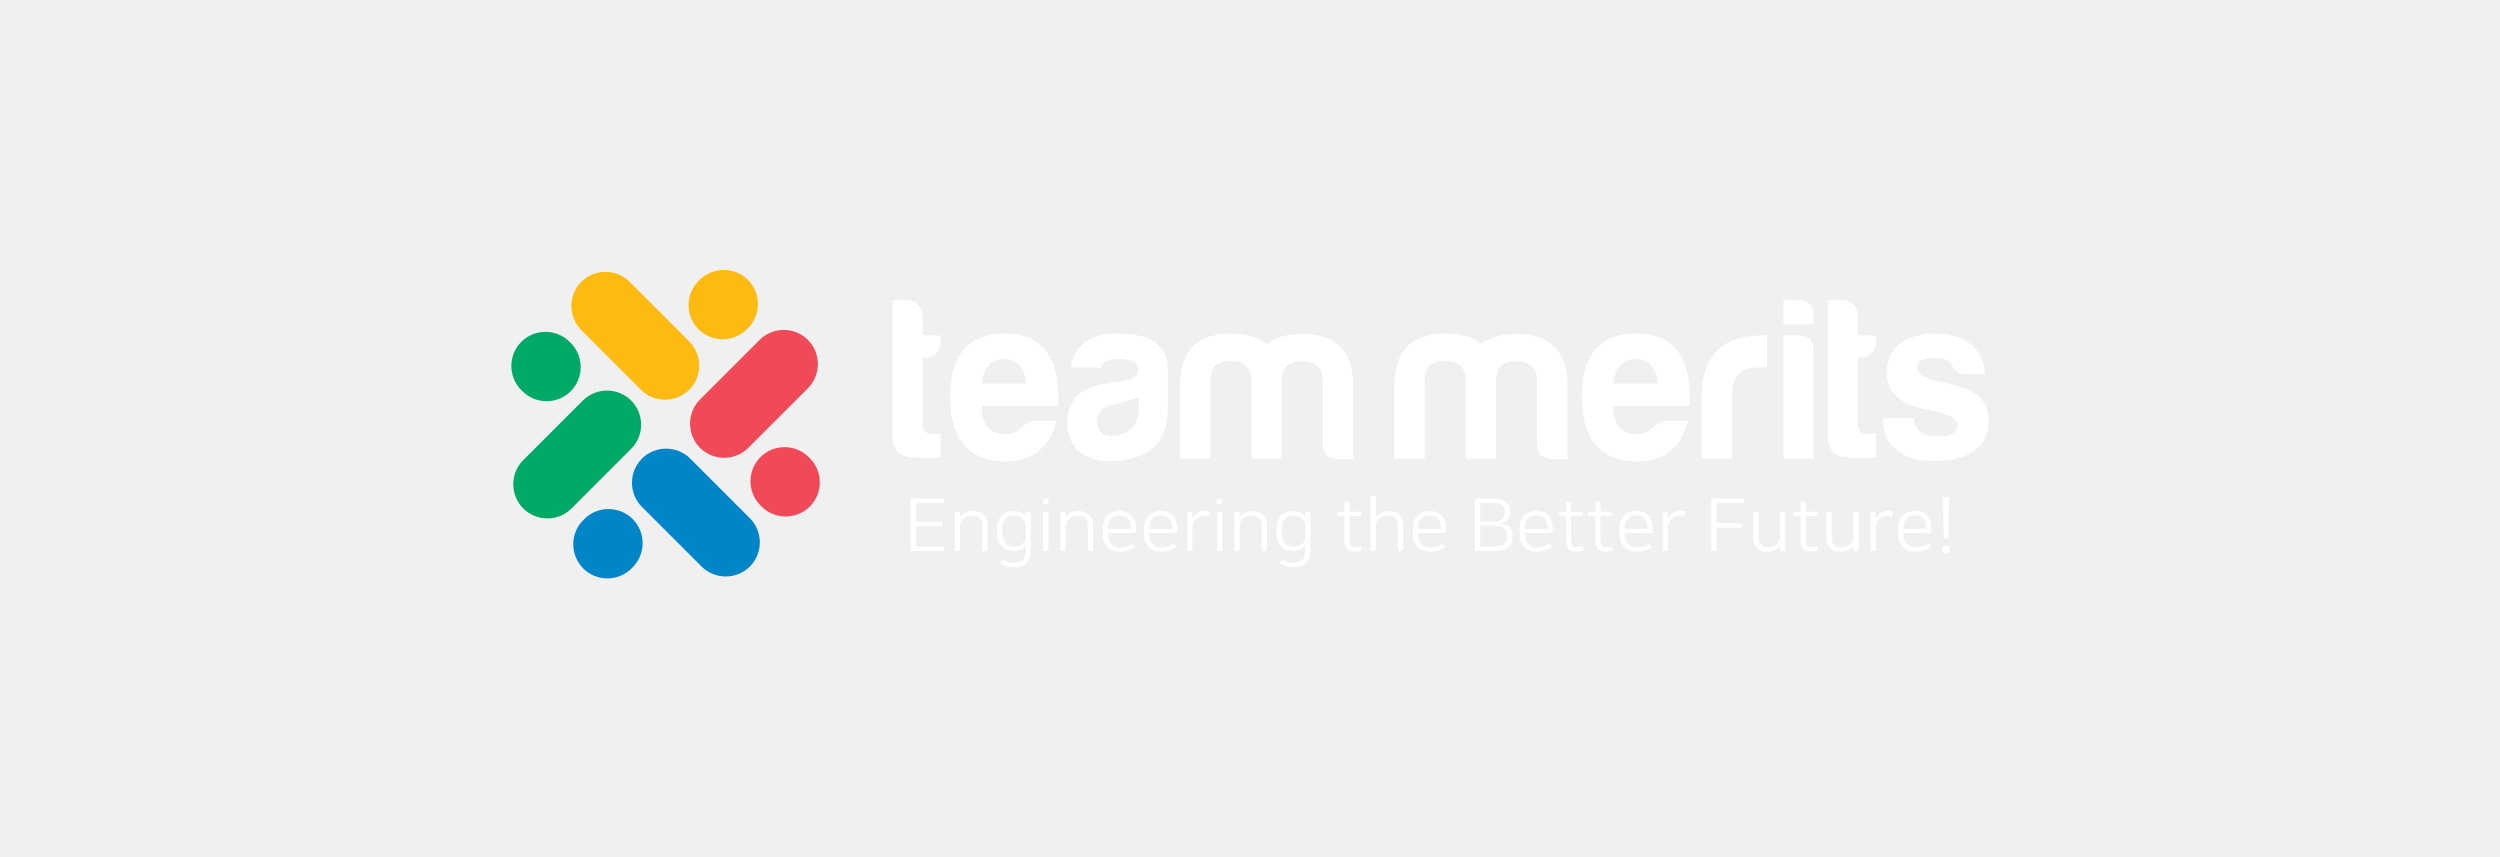
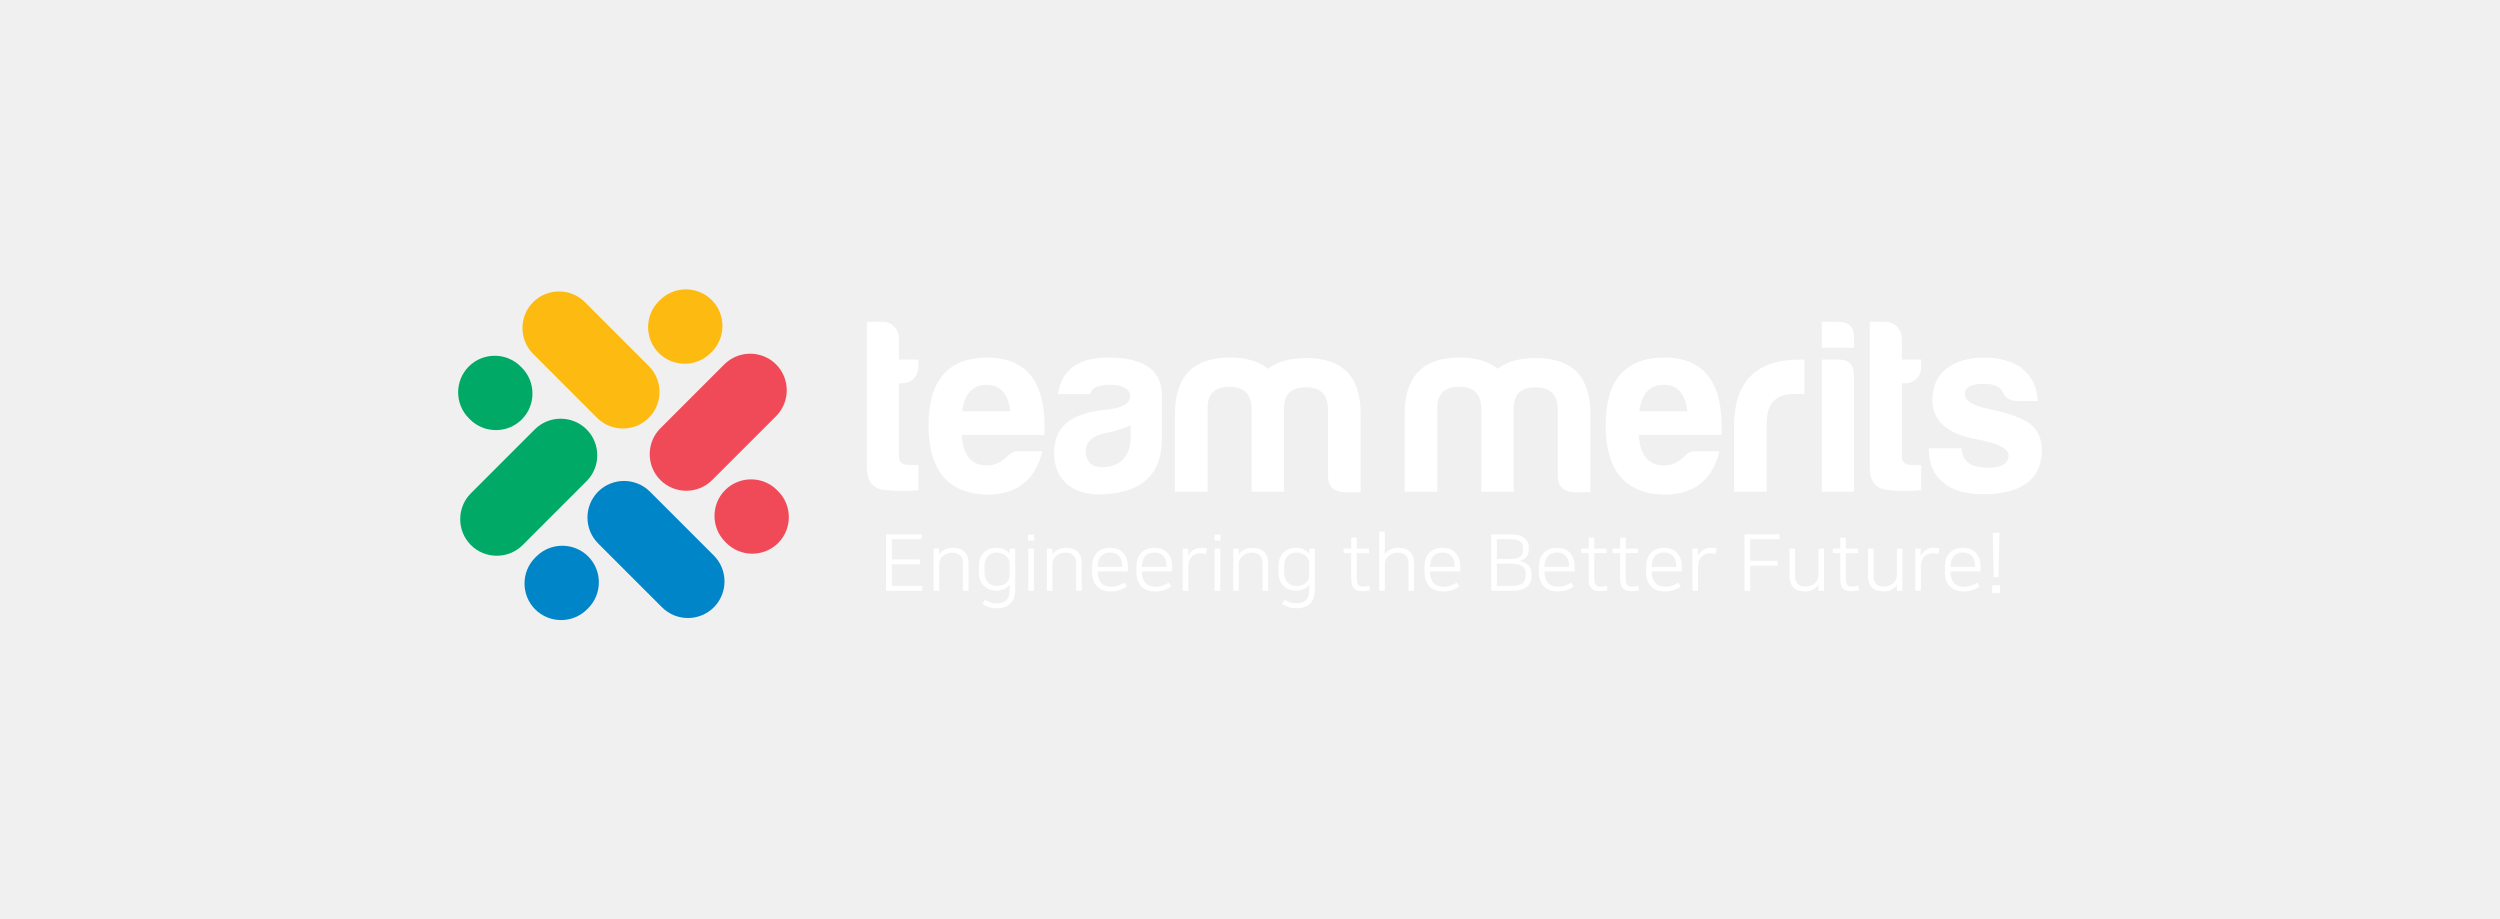
- <svg xmlns="http://www.w3.org/2000/svg" version="1.1" width="595.276" height="204" viewBox="0 76 595.276 204">
+ <svg xmlns="http://www.w3.org/2000/svg" version="1.1" width="555.276" height="204" viewBox="20 76 555.276 204">
  <defs>
    <clipPath id="clip_1">
      <path transform="matrix(1,0,0,-1,0,354)" d="M0 0H595.276V354H0Z" />
    </clipPath>
  </defs>
  <g>
    <g clip-path="url(#clip_1)">
      <path transform="matrix(1,0,0,-1,220.4336,161.1328)" d="M0 0H-.751V-16.255C-.751-17.477-.052-18.14 1.344-18.14H3.544V-23.749C1.235-23.97-1.287-23.97-3.972-23.693-6.658-23.413-7.947-21.694-7.896-18.42V13.651H-4.189C-2.309 13.651-.751 11.874-.751 9.935V5.273H3.544V3.665C3.544 1.556 1.988 0 0 0" fill="#ffffff" />
      <path transform="matrix(1,0,0,-1,233.7017,167.3467)" d="M0 0H10.687C10.257 3.887 8.485 5.882 5.424 5.882 2.363 5.882 .539 3.887 0 0M5.424-18.53C-3.168-18.254-7.464-13.095-7.464-3.104-7.464 6.885-3.114 11.874 5.531 11.929 14.551 11.929 18.795 6.214 18.258-5.27H-.107C.162-9.765 2.039-12.04 5.531-12.04 7.196-12.04 8.754-11.317 10.148-9.931 10.793-9.212 11.599-8.877 12.566-8.877H17.83C16.27-15.094 12.405-18.53 5.424-18.53" fill="#ffffff" />
      <path transform="matrix(1,0,0,-1,271.1377,173.1729)" d="M0 0V2.722C-1.663 1.999-3.597 1.387-5.694 .943-8.536 .391-9.989-.999-9.989-3.161-9.826-5.491-8.645-6.601-6.39-6.601-2.416-6.601 0-4.16 0 0M-9.02 9.654H-16.165C-15.303 15.093-11.6 17.755-5.048 17.755 2.792 17.755 6.767 15.093 6.929 9.654V-.332C6.929-8.435 2.202-12.041-5.476-12.593-12.298-13.15-17.021-9.876-17.021-3.386-16.863 3.662-11.92 5.549-4.724 6.271-1.663 6.66-.107 7.603-.107 9.211-.269 10.874-1.772 11.708-4.724 11.708-7.25 11.708-8.645 11.044-9.02 9.654" fill="#ffffff" />
      <path transform="matrix(1,0,0,-1,288.2207,166.458)" d="M0 0V-18.756H-7.252V-1.497C-7.252 6.881-3.169 11.044 4.939 11.044 8.592 11.044 11.386 10.21 13.424 8.544 15.464 10.155 18.26 10.93 21.907 10.93 30.017 10.93 34.046 6.771 33.992-1.607V-18.866H30.288C27.924-18.7 26.744-17.535 26.744-15.204V-.111C26.582 2.943 24.971 4.439 21.804 4.439 18.635 4.439 17.024 2.943 16.969-.111V-18.756H9.774V0C9.613 3.054 8 4.55 4.832 4.55 1.665 4.55 .054 3.054 0 0" fill="#ffffff" />
      <path transform="matrix(1,0,0,-1,339.2402,166.458)" d="M0 0V-18.756H-7.25V-1.497C-7.25 6.881-3.169 11.044 4.94 11.044 8.592 11.044 11.384 10.21 13.426 8.544 15.465 10.155 18.26 10.93 21.908 10.93 30.018 10.93 34.046 6.771 33.992-1.607V-18.866H30.289C27.925-18.7 26.743-17.535 26.743-15.204V-.111C26.582 2.943 24.971 4.439 21.804 4.439 18.636 4.439 17.024 2.943 16.969-.111V-18.756H9.774V0C9.613 3.054 8.001 4.55 4.835 4.55 1.665 4.55 .052 3.054 0 0" fill="#ffffff" />
      <path transform="matrix(1,0,0,-1,384.0908,167.3467)" d="M0 0H10.686C10.257 3.887 8.485 5.882 5.425 5.882 2.363 5.882 .537 3.887 0 0M5.425-18.53C-3.169-18.254-7.464-13.095-7.464-3.104-7.464 6.885-3.114 11.874 5.531 11.929 14.553 11.929 18.796 6.214 18.26-5.27H-.108C.162-9.765 2.041-12.04 5.531-12.04 7.196-12.04 8.754-11.317 10.15-9.931 10.794-9.212 11.6-8.877 12.564-8.877H17.828C16.271-15.094 12.403-18.53 5.425-18.53" fill="#ffffff" />
      <path transform="matrix(1,0,0,-1,405.1484,170.0645)" d="M0 0C.214 9.488 5.103 14.205 14.604 14.205H15.627V6.546H13.212C9.237 6.546 7.25 4.385 7.25 .114V-15.146H0Z" fill="#ffffff" />
      <path transform="matrix(1,0,0,-1,428.3525,155.8594)" d="M0 0C2.309 0 3.436-1.166 3.436-3.552V-29.354H-3.705V0ZM0 8.378C2.363 8.378 3.491 7.157 3.436 4.771V2.606H-3.705V8.378Z" fill="#ffffff" />
      <path transform="matrix(1,0,0,-1,443.1777,161.1328)" d="M0 0H-.753V-16.255C-.753-17.477-.054-18.14 1.342-18.14H3.544V-23.749C1.232-23.97-1.291-23.97-3.974-23.693-6.66-23.413-7.949-21.694-7.897-18.42V13.651H-4.191C-2.313 13.651-.753 11.874-.753 9.935V5.273H3.544V3.665C3.544 1.556 1.985 0 0 0" fill="#ffffff" />
      <path transform="matrix(1,0,0,-1,461.5986,179.8848)" d="M0 0C3.007 0 4.513 .885 4.513 2.773 4.513 4.271 2.041 5.491-2.845 6.38-9.129 7.545-12.351 10.429-12.405 15.035-12.405 21.362-7.571 24.356-1.072 24.467 2.577 24.467 5.476 23.637 7.627 21.971 9.719 20.252 10.849 17.866 11.01 14.813H6.495C4.834 14.868 3.76 15.48 3.33 16.646 2.848 17.922 1.398 18.642-.968 18.642-3.757 18.642-5.155 17.866-5.155 16.366-5.155 14.868-3.332 13.703 .377 12.983 5.209 11.984 8.376 10.709 9.935 9.208 11.276 7.767 11.92 5.992 11.92 3.993 11.92-3.219 6.444-5.881-1.072-5.881-5.048-5.881-8.056-4.997-9.987-3.275-12.138-1.611-13.209 .94-13.209 4.325H-5.907C-5.745 1.11-3.492 0 0 0" fill="#ffffff" />
      <path transform="matrix(1,0,0,-1,149.917,143.1055)" d="M0 0 14.194-14.196C17.356-17.356 17.356-22.534 14.194-25.697 11.03-28.858 5.854-28.858 2.692-25.697L-11.502-11.5C-14.665-8.337-14.665-3.163-11.502 0-8.339 3.161-3.163 3.161 0 0" fill="#fdba11" fill-rule="evenodd" />
      <path transform="matrix(1,0,0,-1,164.3564,185.1982)" d="M0 0 14.193-14.194C17.355-17.357 17.355-22.531 14.193-25.696 11.029-28.859 5.854-28.859 2.692-25.696L-11.503-11.502C-14.666-8.338-14.666-3.16-11.503 0-8.339 3.164-3.164 3.164 0 0" fill="#0085c9" fill-rule="evenodd" />
      <path transform="matrix(1,0,0,-1,124.5879,185.5635)" d="M0 0 14.195 14.193C17.357 17.354 22.532 17.354 25.697 14.193 28.859 11.029 28.859 5.852 25.697 2.692L11.503-11.502C8.34-14.666 3.163-14.666 0-11.502-3.162-8.338-3.162-3.164 0 0" fill="#00aa66" fill-rule="evenodd" />
      <path transform="matrix(1,0,0,-1,166.6792,171.127)" d="M0 0 14.195 14.193C17.357 17.357 22.533 17.357 25.697 14.193 28.859 11.03 28.859 5.856 25.697 2.692L11.501-11.502C8.342-14.665 3.164-14.665 0-11.502-3.16-8.337-3.16-3.163 0 0" fill="#f04a59" fill-rule="evenodd" />
      <path transform="matrix(1,0,0,-1,135.6313,157.3906)" d="M0 0 .265-.266C3.428-3.425 3.428-8.603 .265-11.767-2.899-14.931-8.075-14.931-11.237-11.767L-11.501-11.501C-14.664-8.337-14.664-3.164-11.501 0-8.339 3.16-3.162 3.16 0 0" fill="#00aa66" fill-rule="evenodd" />
      <path transform="matrix(1,0,0,-1,192.5698,184.8408)" d="M0 0 .266-.266C3.428-3.43 3.428-8.603 .266-11.768-2.898-14.931-8.076-14.931-11.236-11.768L-11.501-11.501C-14.664-8.338-14.664-3.164-11.501 0-8.337 3.16-3.162 3.16 0 0" fill="#f04a59" fill-rule="evenodd" />
      <path transform="matrix(1,0,0,-1,138.874,199.8486)" d="M0 0 .265 .261C3.427 3.426 8.602 3.426 11.766 .261 14.929-2.898 14.929-8.076 11.766-11.241L11.501-11.502C8.339-14.667 3.162-14.667 0-11.502-3.162-8.339-3.162-3.165 0 0" fill="#0085c9" fill-rule="evenodd" />
      <path transform="matrix(1,0,0,-1,166.3252,142.9121)" d="M0 0 .264 .265C3.426 3.429 8.601 3.429 11.767 .265 14.927-2.898 14.927-8.072 11.767-11.237L11.501-11.502C8.339-14.663 3.162-14.663 0-11.502-3.164-8.339-3.164-3.161 0 0" fill="#fdba11" fill-rule="evenodd" />
      <path transform="matrix(1,0,0,-1,224.6982,194.6826)" d="M0 0V-1.077H-6.617V-5.565H-.382V-6.642H-6.617V-11.462H.127V-12.538H-7.892V0Z" fill="#ffffff" />
      <path transform="matrix(1,0,0,-1,231.5898,197.6738)" d="M0 0C1.126 0 1.997-.292 2.609-.878 3.221-1.464 3.527-2.25 3.527-3.233V-9.547H2.292V-3.528C2.292-3.193 2.255-2.877 2.182-2.581 2.11-2.286 1.979-2.024 1.791-1.8 1.603-1.574 1.348-1.397 1.027-1.269 .706-1.143 .302-1.076-.182-1.076-.595-1.076-.971-1.15-1.318-1.294-1.665-1.441-1.958-1.63-2.2-1.861-2.442-2.091-2.634-2.35-2.773-2.625-2.911-2.905-2.981-3.183-2.981-3.459V-9.547H-4.218V-.174H-3V-1.479C-2.891-1.306-2.745-1.128-2.564-.947-2.382-.767-2.163-.608-1.908-.469-1.654-.328-1.37-.217-1.055-.129-.739-.044-.389 0 0 0" fill="#ffffff" />
      <path transform="matrix(1,0,0,-1,238.6611,202.9951)" d="M0 0C0-1.01 .249-1.785 .747-2.33 1.243-2.876 1.902-3.149 2.729-3.149 3.127-3.149 3.501-3.101 3.847-3.002 4.192-2.902 4.492-2.75 4.746-2.548 5.001-2.345 5.204-2.091 5.356-1.785 5.508-1.476 5.583-1.113 5.583-.696V1.947C5.583 2.228 5.513 2.501 5.373 2.773 5.234 3.047 5.037 3.297 4.783 3.521 4.528 3.747 4.226 3.931 3.875 4.071 3.522 4.207 3.141 4.278 2.729 4.278 1.892 4.278 1.228 4.001 .738 3.452 .247 2.902 0 2.128 0 1.129ZM5.583-2.817H5.564C5.286-3.293 4.877-3.644 4.336-3.861 3.798-4.082 3.244-4.192 2.673-4.192 2.104-4.192 1.583-4.104 1.11-3.923 .638-3.743 .225-3.48-.125-3.142-.479-2.799-.75-2.378-.944-1.881-1.139-1.379-1.235-.811-1.235-.173V1.306C-1.235 1.939-1.139 2.512-.944 3.01-.75 3.507-.481 3.928-.137 4.271 .21 4.613 .624 4.871 1.101 5.052 1.581 5.232 2.099 5.321 2.655 5.321 3.383 5.321 3.992 5.188 4.484 4.923 4.975 4.654 5.347 4.348 5.602 4.001V5.147H6.818V-4.071C6.818-5.406 6.458-6.409 5.738-7.088 5.015-7.766 4.043-8.105 2.819-8.105 2.127-8.105 1.512-8.02 .974-7.843 .436-7.67-.041-7.434-.454-7.132L.111-6.21C.34-6.361 .559-6.486 .764-6.586 .97-6.682 1.181-6.763 1.392-6.829 1.604-6.892 1.825-6.937 2.056-6.959 2.287-6.98 2.541-6.991 2.819-6.991 3.729-6.991 4.416-6.76 4.883-6.287 5.351-5.819 5.583-5.093 5.583-4.104Z" fill="#ffffff" />
      <path transform="matrix(1,0,0,-1,0,354)" d="M248.389 156.152H249.626V146.779H248.389ZM248.335 159.265H249.679V157.946H248.335Z" fill="#ffffff" />
      <path transform="matrix(1,0,0,-1,256.7373,197.6738)" d="M0 0C1.126 0 1.996-.292 2.607-.878 3.22-1.464 3.525-2.25 3.525-3.233V-9.547H2.291V-3.528C2.291-3.193 2.253-2.877 2.182-2.581 2.11-2.286 1.977-2.024 1.791-1.8 1.603-1.574 1.346-1.397 1.025-1.269 .705-1.143 .303-1.076-.182-1.076-.595-1.076-.973-1.15-1.32-1.294-1.665-1.441-1.958-1.63-2.201-1.861-2.444-2.091-2.634-2.35-2.772-2.625-2.913-2.905-2.983-3.183-2.983-3.459V-9.547H-4.218V-.174H-3.001V-1.479C-2.891-1.306-2.747-1.128-2.564-.947-2.382-.767-2.165-.608-1.91-.469-1.655-.328-1.371-.217-1.055-.129-.741-.044-.389 0 0 0" fill="#ffffff" />
      <path transform="matrix(1,0,0,-1,269.2642,201.918)" d="M0 0V.158C0 1.144-.235 1.895-.708 2.419-1.181 2.938-1.847 3.201-2.71 3.201-3.58 3.201-4.259 2.924-4.736 2.375-5.215 1.825-5.454 1.084-5.454 .158V0ZM1.018-4.381C.631-4.649 .146-4.894-.435-5.115-1.018-5.333-1.722-5.443-2.544-5.443-3.854-5.443-4.873-5.07-5.602-4.322-6.328-3.573-6.691-2.515-6.691-1.146V.018C-6.691 1.354-6.337 2.39-5.626 3.13-4.918 3.872-3.946 4.244-2.71 4.244-1.423 4.244-.445 3.864 .229 3.105 .9 2.345 1.235 1.306 1.235-.015V-.992H-5.454V-1.146C-5.454-2.19-5.194-2.994-4.672-3.555-4.152-4.119-3.437-4.399-2.525-4.399-1.873-4.399-1.297-4.308-.8-4.123-.302-3.935 .122-3.721 .473-3.478Z" fill="#ffffff" />
      <path transform="matrix(1,0,0,-1,279.1011,201.918)" d="M0 0V.158C0 1.144-.236 1.895-.71 2.419-1.181 2.938-1.849 3.201-2.708 3.201-3.582 3.201-4.257 2.924-4.736 2.375-5.216 1.825-5.456 1.084-5.456 .158V0ZM1.02-4.381C.63-4.649 .146-4.894-.437-5.115-1.018-5.333-1.72-5.443-2.546-5.443-3.855-5.443-4.874-5.07-5.6-4.322-6.328-3.573-6.691-2.515-6.691-1.146V.018C-6.691 1.354-6.337 2.39-5.627 3.13-4.917 3.872-3.946 4.244-2.708 4.244-1.425 4.244-.445 3.864 .227 3.105 .9 2.345 1.237 1.306 1.237-.015V-.992H-5.456V-1.146C-5.456-2.19-5.194-2.994-4.674-3.555-4.152-4.119-3.437-4.399-2.527-4.399-1.872-4.399-1.296-4.308-.8-4.123-.304-3.935 .12-3.721 .474-3.478Z" fill="#ffffff" />
      <path transform="matrix(1,0,0,-1,287.7563,199.0645)" d="M0 0C-.339 .126-.734 .192-1.182 .192-1.582 .192-1.946 .115-2.273-.037-2.6-.187-2.879-.394-3.11-.66-3.339-.929-3.516-1.246-3.638-1.618-3.758-1.991-3.818-2.396-3.818-2.836V-8.156H-5.055V1.217H-3.837V-.435C-3.726-.214-3.59 .004-3.428 .226-3.264 .447-3.063 .643-2.827 .819-2.59 .992-2.325 1.129-2.027 1.235-1.732 1.339-1.394 1.391-1.019 1.391-.739 1.391-.489 1.376-.264 1.347-.039 1.316 .175 1.27 .381 1.198Z" fill="#ffffff" />
      <path transform="matrix(1,0,0,-1,0,354)" d="M289.793 156.152H291.028V146.779H289.793ZM289.739 159.265H291.084V157.946H289.739Z" fill="#ffffff" />
      <path transform="matrix(1,0,0,-1,298.1387,197.6738)" d="M0 0C1.128 0 1.998-.292 2.61-.878 3.223-1.464 3.528-2.25 3.528-3.233V-9.547H2.291V-3.528C2.291-3.193 2.255-2.877 2.183-2.581 2.109-2.286 1.979-2.024 1.792-1.8 1.604-1.574 1.35-1.397 1.028-1.269 .708-1.143 .302-1.076-.181-1.076-.594-1.076-.972-1.15-1.317-1.294-1.664-1.441-1.958-1.63-2.199-1.861-2.441-2.091-2.633-2.35-2.773-2.625-2.912-2.905-2.982-3.183-2.982-3.459V-9.547H-4.219V-.174H-3V-1.479C-2.892-1.306-2.744-1.128-2.563-.947-2.383-.767-2.163-.608-1.908-.469-1.654-.328-1.368-.217-1.056-.129-.738-.044-.388 0 0 0" fill="#ffffff" />
      <path transform="matrix(1,0,0,-1,305.2109,202.9951)" d="M0 0C0-1.01 .25-1.785 .747-2.33 1.243-2.876 1.903-3.149 2.729-3.149 3.128-3.149 3.502-3.101 3.847-3.002 4.193-2.902 4.492-2.75 4.746-2.548 5.001-2.345 5.204-2.091 5.356-1.785 5.508-1.476 5.583-1.113 5.583-.696V1.947C5.583 2.228 5.514 2.501 5.373 2.773 5.234 3.047 5.037 3.297 4.783 3.521 4.528 3.747 4.227 3.931 3.875 4.071 3.522 4.207 3.141 4.278 2.729 4.278 1.893 4.278 1.229 4.001 .738 3.452 .248 2.902 0 2.128 0 1.129ZM5.583-2.817H5.564C5.287-3.293 4.877-3.644 4.337-3.861 3.798-4.082 3.244-4.192 2.674-4.192 2.104-4.192 1.583-4.104 1.11-3.923 .639-3.743 .226-3.48-.125-3.142-.479-2.799-.75-2.378-.943-1.881-1.139-1.379-1.235-.811-1.235-.173V1.306C-1.235 1.939-1.139 2.512-.943 3.01-.75 3.507-.48 3.928-.137 4.271 .211 4.613 .624 4.871 1.101 5.052 1.581 5.232 2.099 5.321 2.655 5.321 3.384 5.321 3.992 5.188 4.484 4.923 4.975 4.654 5.347 4.348 5.602 4.001V5.147H6.818V-4.071C6.818-5.406 6.46-6.409 5.738-7.088 5.016-7.766 4.044-8.105 2.819-8.105 2.128-8.105 1.512-8.02 .975-7.843 .436-7.67-.041-7.434-.453-7.132L.111-6.21C.34-6.361 .56-6.486 .764-6.586 .971-6.682 1.181-6.763 1.393-6.829 1.604-6.892 1.825-6.937 2.056-6.959 2.287-6.98 2.541-6.991 2.819-6.991 3.729-6.991 4.416-6.76 4.883-6.287 5.351-5.819 5.583-5.093 5.583-4.104Z" fill="#ffffff" />
      <path transform="matrix(1,0,0,-1,320.1221,198.8574)" d="M0 0H-1.673V1.01H0V3.43H1.237V1.01H3.946V0H1.237V-5.705C1.237-6.343 1.343-6.788 1.555-7.043 1.769-7.297 2.122-7.427 2.618-7.427 3.104-7.427 3.564-7.368 3.999-7.254L4.185-8.227C3.987-8.297 3.73-8.349 3.409-8.39 3.088-8.431 2.794-8.452 2.528-8.452 2.104-8.452 1.731-8.404 1.41-8.313 1.088-8.22 .824-8.068 .618-7.862 .411-7.651 .256-7.375 .154-7.036 .052-6.692 0-6.265 0-5.756Z" fill="#ffffff" />
      <path transform="matrix(1,0,0,-1,330.5596,197.6738)" d="M0 0C1.127 0 1.995-.292 2.607-.878 3.22-1.464 3.525-2.25 3.525-3.233V-9.547H2.29V-3.528C2.29-3.193 2.253-2.877 2.182-2.581 2.11-2.286 1.977-2.024 1.791-1.8 1.603-1.574 1.347-1.397 1.025-1.269 .704-1.143 .303-1.076-.183-1.076-.595-1.076-.974-1.15-1.319-1.294-1.665-1.441-1.958-1.63-2.201-1.861-2.444-2.091-2.634-2.35-2.772-2.625-2.913-2.905-2.983-3.183-2.983-3.459V-9.547H-4.218V3.604H-2.983V-1.479C-2.874-1.306-2.728-1.128-2.548-.947-2.363-.767-2.149-.608-1.9-.469-1.651-.328-1.372-.217-1.055-.129-.741-.044-.389 0 0 0" fill="#ffffff" />
      <path transform="matrix(1,0,0,-1,343.0869,201.918)" d="M0 0V.158C0 1.144-.236 1.895-.708 2.419-1.182 2.938-1.848 3.201-2.711 3.201-3.581 3.201-4.26 2.924-4.737 2.375-5.217 1.825-5.454 1.084-5.454 .158V0ZM1.018-4.381C.63-4.649 .146-4.894-.436-5.115-1.018-5.333-1.722-5.443-2.544-5.443-3.854-5.443-4.874-5.07-5.602-4.322-6.328-3.573-6.691-2.515-6.691-1.146V.018C-6.691 1.354-6.338 2.39-5.628 3.13-4.919 3.872-3.946 4.244-2.711 4.244-1.424 4.244-.447 3.864 .229 3.105 .899 2.345 1.235 1.306 1.235-.015V-.992H-5.454V-1.146C-5.454-2.19-5.194-2.994-4.673-3.555-4.152-4.119-3.438-4.399-2.526-4.399-1.874-4.399-1.298-4.308-.8-4.123-.303-3.935 .121-3.721 .473-3.478Z" fill="#ffffff" />
      <path transform="matrix(1,0,0,-1,352.4678,206.1445)" d="M0 0H3.384C4.414 0 5.175 .188 5.664 .564 6.154 .944 6.402 1.501 6.402 2.246V2.626C6.402 3.009 6.347 3.345 6.237 3.636 6.129 3.925 5.94 4.167 5.676 4.366 5.406 4.562 5.057 4.713 4.621 4.809 4.182 4.908 3.638 4.957 2.983 4.957H0ZM0 10.403V5.985H2.965C3.874 5.985 4.576 6.133 5.074 6.435 5.572 6.737 5.819 7.283 5.819 8.072V8.386C5.819 9.127 5.58 9.646 5.1 9.949 4.623 10.252 3.868 10.403 2.838 10.403ZM-1.253 11.462H2.928C5.704 11.462 7.092 10.444 7.092 8.4V8.036C7.092 7.759 7.056 7.49 6.984 7.229 6.911 6.966 6.793 6.727 6.628 6.506 6.465 6.284 6.247 6.093 5.975 5.923 5.701 5.757 5.371 5.624 4.981 5.532 5.782 5.417 6.435 5.126 6.937 4.661 7.442 4.197 7.692 3.533 7.692 2.663V2.228C7.692 1.195 7.349 .388 6.665-.199 5.981-.785 4.923-1.076 3.492-1.076H-1.253Z" fill="#ffffff" />
      <path transform="matrix(1,0,0,-1,368.5049,201.918)" d="M0 0V.158C0 1.144-.235 1.895-.708 2.419-1.18 2.938-1.848 3.201-2.708 3.201-3.58 3.201-4.257 2.924-4.734 2.375-5.214 1.825-5.454 1.084-5.454 .158V0ZM1.021-4.381C.631-4.649 .147-4.894-.435-5.115-1.018-5.333-1.72-5.443-2.544-5.443-3.853-5.443-4.87-5.07-5.599-4.322-6.327-3.573-6.689-2.515-6.689-1.146V.018C-6.689 1.354-6.335 2.39-5.627 3.13-4.917 3.872-3.945 4.244-2.708 4.244-1.423 4.244-.443 3.864 .229 3.105 .9 2.345 1.238 1.306 1.238-.015V-.992H-5.454V-1.146C-5.454-2.19-5.191-2.994-4.672-3.555-4.151-4.119-3.437-4.399-2.525-4.399-1.871-4.399-1.296-4.308-.8-4.123-.303-3.935 .122-3.721 .475-3.478Z" fill="#ffffff" />
      <path transform="matrix(1,0,0,-1,372.8711,198.8574)" d="M0 0H-1.675V1.01H0V3.43H1.235V1.01H3.946V0H1.235V-5.705C1.235-6.343 1.342-6.788 1.555-7.043 1.767-7.297 2.121-7.427 2.618-7.427 3.102-7.427 3.563-7.368 4-7.254L4.182-8.227C3.986-8.297 3.73-8.349 3.407-8.39 3.086-8.431 2.793-8.452 2.526-8.452 2.103-8.452 1.73-8.404 1.409-8.313 1.088-8.22 .822-8.068 .617-7.862 .411-7.651 .257-7.375 .155-7.036 .052-6.692 0-6.265 0-5.756Z" fill="#ffffff" />
      <path transform="matrix(1,0,0,-1,379.8525,198.8574)" d="M0 0H-1.673V1.01H0V3.43H1.235V1.01H3.945V0H1.235V-5.705C1.235-6.343 1.342-6.788 1.556-7.043 1.766-7.297 2.119-7.427 2.618-7.427 3.103-7.427 3.563-7.368 4-7.254L4.181-8.227C3.987-8.297 3.731-8.349 3.409-8.39 3.088-8.431 2.795-8.452 2.527-8.452 2.102-8.452 1.729-8.404 1.408-8.313 1.087-8.22 .823-8.068 .619-7.862 .412-7.651 .257-7.375 .154-7.036 .051-6.692 0-6.265 0-5.756Z" fill="#ffffff" />
      <path transform="matrix(1,0,0,-1,392.3096,201.918)" d="M0 0V.158C0 1.144-.236 1.895-.711 2.419-1.185 2.938-1.851 3.201-2.711 3.201-3.583 3.201-4.26 2.924-4.739 2.375-5.219 1.825-5.457 1.084-5.457 .158V0ZM1.018-4.381C.629-4.649 .143-4.894-.437-5.115-1.019-5.333-1.723-5.443-2.547-5.443-3.856-5.443-4.876-5.07-5.602-4.322-6.328-3.573-6.694-2.515-6.694-1.146V.018C-6.694 1.354-6.34 2.39-5.628 3.13-4.92 3.872-3.946 4.244-2.711 4.244-1.427 4.244-.447 3.864 .226 3.105 .899 2.345 1.235 1.306 1.235-.015V-.992H-5.457V-1.146C-5.457-2.19-5.196-2.994-4.675-3.555-4.152-4.119-3.438-4.399-2.528-4.399-1.874-4.399-1.299-4.308-.802-4.123-.305-3.935 .118-3.721 .472-3.478Z" fill="#ffffff" />
      <path transform="matrix(1,0,0,-1,400.9639,199.0645)" d="M0 0C-.34 .126-.734 .192-1.185 .192-1.583 .192-1.947 .115-2.273-.037-2.601-.187-2.88-.394-3.11-.66-3.342-.929-3.517-1.246-3.639-1.618-3.758-1.991-3.82-2.396-3.82-2.836V-8.156H-5.056V1.217H-3.839V-.435C-3.729-.214-3.592 .004-3.43 .226-3.265 .447-3.064 .643-2.829 .819-2.593 .992-2.326 1.129-2.028 1.235-1.731 1.339-1.395 1.391-1.018 1.391-.741 1.391-.488 1.376-.266 1.347-.041 1.316 .175 1.27 .379 1.198Z" fill="#ffffff" />
      <path transform="matrix(1,0,0,-1,407.4717,207.2207)" d="M0 0V12.538H7.783V11.461H1.272V6.659H7.4V5.583H1.272V0Z" fill="#ffffff" />
      <path transform="matrix(1,0,0,-1,420.8906,207.3613)" d="M0 0C-1.115 0-1.965 .295-2.546 .886-3.128 1.479-3.419 2.261-3.419 3.234V9.514H-2.182V3.529C-2.182 3.193-2.149 2.88-2.082 2.581-2.017 2.286-1.898 2.025-1.727 1.8-1.557 1.575-1.317 1.398-1.01 1.269-.7 1.144-.304 1.077 .182 1.077 .595 1.077 .973 1.147 1.317 1.287 1.663 1.427 1.961 1.608 2.21 1.836 2.457 2.062 2.652 2.313 2.791 2.593 2.931 2.869 3 3.149 3 3.426V9.514H4.236V.141H3.019V1.441C2.789 1.085 2.422 .753 1.918 .454 1.415 .151 .775 0 0 0" fill="#ffffff" />
      <path transform="matrix(1,0,0,-1,428.7461,198.8574)" d="M0 0H-1.672V1.01H0V3.43H1.237V1.01H3.945V0H1.237V-5.705C1.237-6.343 1.343-6.788 1.555-7.043 1.767-7.297 2.122-7.427 2.618-7.427 3.104-7.427 3.563-7.368 4.001-7.254L4.182-8.227C3.988-8.297 3.729-8.349 3.409-8.39 3.089-8.431 2.794-8.452 2.527-8.452 2.104-8.452 1.731-8.404 1.408-8.313 1.088-8.22 .824-8.068 .618-7.862 .413-7.651 .258-7.375 .154-7.036 .052-6.692 0-6.265 0-5.756Z" fill="#ffffff" />
      <path transform="matrix(1,0,0,-1,438.3115,207.3613)" d="M0 0C-1.115 0-1.966 .295-2.546 .886-3.129 1.479-3.42 2.261-3.42 3.234V9.514H-2.184V3.529C-2.184 3.193-2.149 2.88-2.084 2.581-2.017 2.286-1.899 2.025-1.728 1.8-1.559 1.575-1.318 1.398-1.011 1.269-.7 1.144-.305 1.077 .181 1.077 .594 1.077 .972 1.147 1.316 1.287 1.663 1.427 1.96 1.608 2.209 1.836 2.456 2.062 2.651 2.313 2.79 2.593 2.93 2.869 3 3.149 3 3.426V9.514H4.235V.141H3.019V1.441C2.788 1.085 2.421 .753 1.918 .454 1.414 .151 .774 0 0 0" fill="#ffffff" />
      <path transform="matrix(1,0,0,-1,450.457,199.0645)" d="M0 0C-.342 .126-.734 .192-1.183 .192-1.582 .192-1.947 .115-2.273-.037-2.602-.187-2.88-.394-3.11-.66-3.342-.929-3.517-1.246-3.638-1.618-3.76-1.991-3.818-2.396-3.818-2.836V-8.156H-5.056V1.217H-3.837V-.435C-3.729-.214-3.592 .004-3.428 .226-3.266 .447-3.065 .643-2.829 .819-2.593 .992-2.325 1.129-2.029 1.235-1.731 1.339-1.396 1.391-1.02 1.391-.741 1.391-.488 1.376-.265 1.347-.041 1.316 .175 1.27 .381 1.198Z" fill="#ffffff" />
      <path transform="matrix(1,0,0,-1,458.6758,201.918)" d="M0 0V.158C0 1.144-.237 1.895-.71 2.419-1.182 2.938-1.849 3.201-2.709 3.201-3.582 3.201-4.258 2.924-4.736 2.375-5.216 1.825-5.455 1.084-5.455 .158V0ZM1.019-4.381C.629-4.649 .145-4.894-.437-5.115-1.02-5.333-1.722-5.443-2.546-5.443-3.854-5.443-4.873-5.07-5.601-4.322-6.327-3.573-6.692-2.515-6.692-1.146V.018C-6.692 1.354-6.336 2.39-5.628 3.13-4.919 3.872-3.944 4.244-2.709 4.244-1.425 4.244-.445 3.864 .228 3.105 .9 2.345 1.236 1.306 1.236-.015V-.992H-5.455V-1.146C-5.455-2.19-5.195-2.994-4.673-3.555-4.151-4.119-3.436-4.399-2.527-4.399-1.872-4.399-1.298-4.308-.8-4.123-.304-3.935 .12-3.721 .473-3.478Z" fill="#ffffff" />
      <path transform="matrix(1,0,0,-1,462.8398,204.1963)" d="M0 0-.22 9.845H1.272L1.055 0ZM-.347-1.808H1.399V-3.511H-.347Z" fill="#ffffff" />
    </g>
  </g>
</svg>
